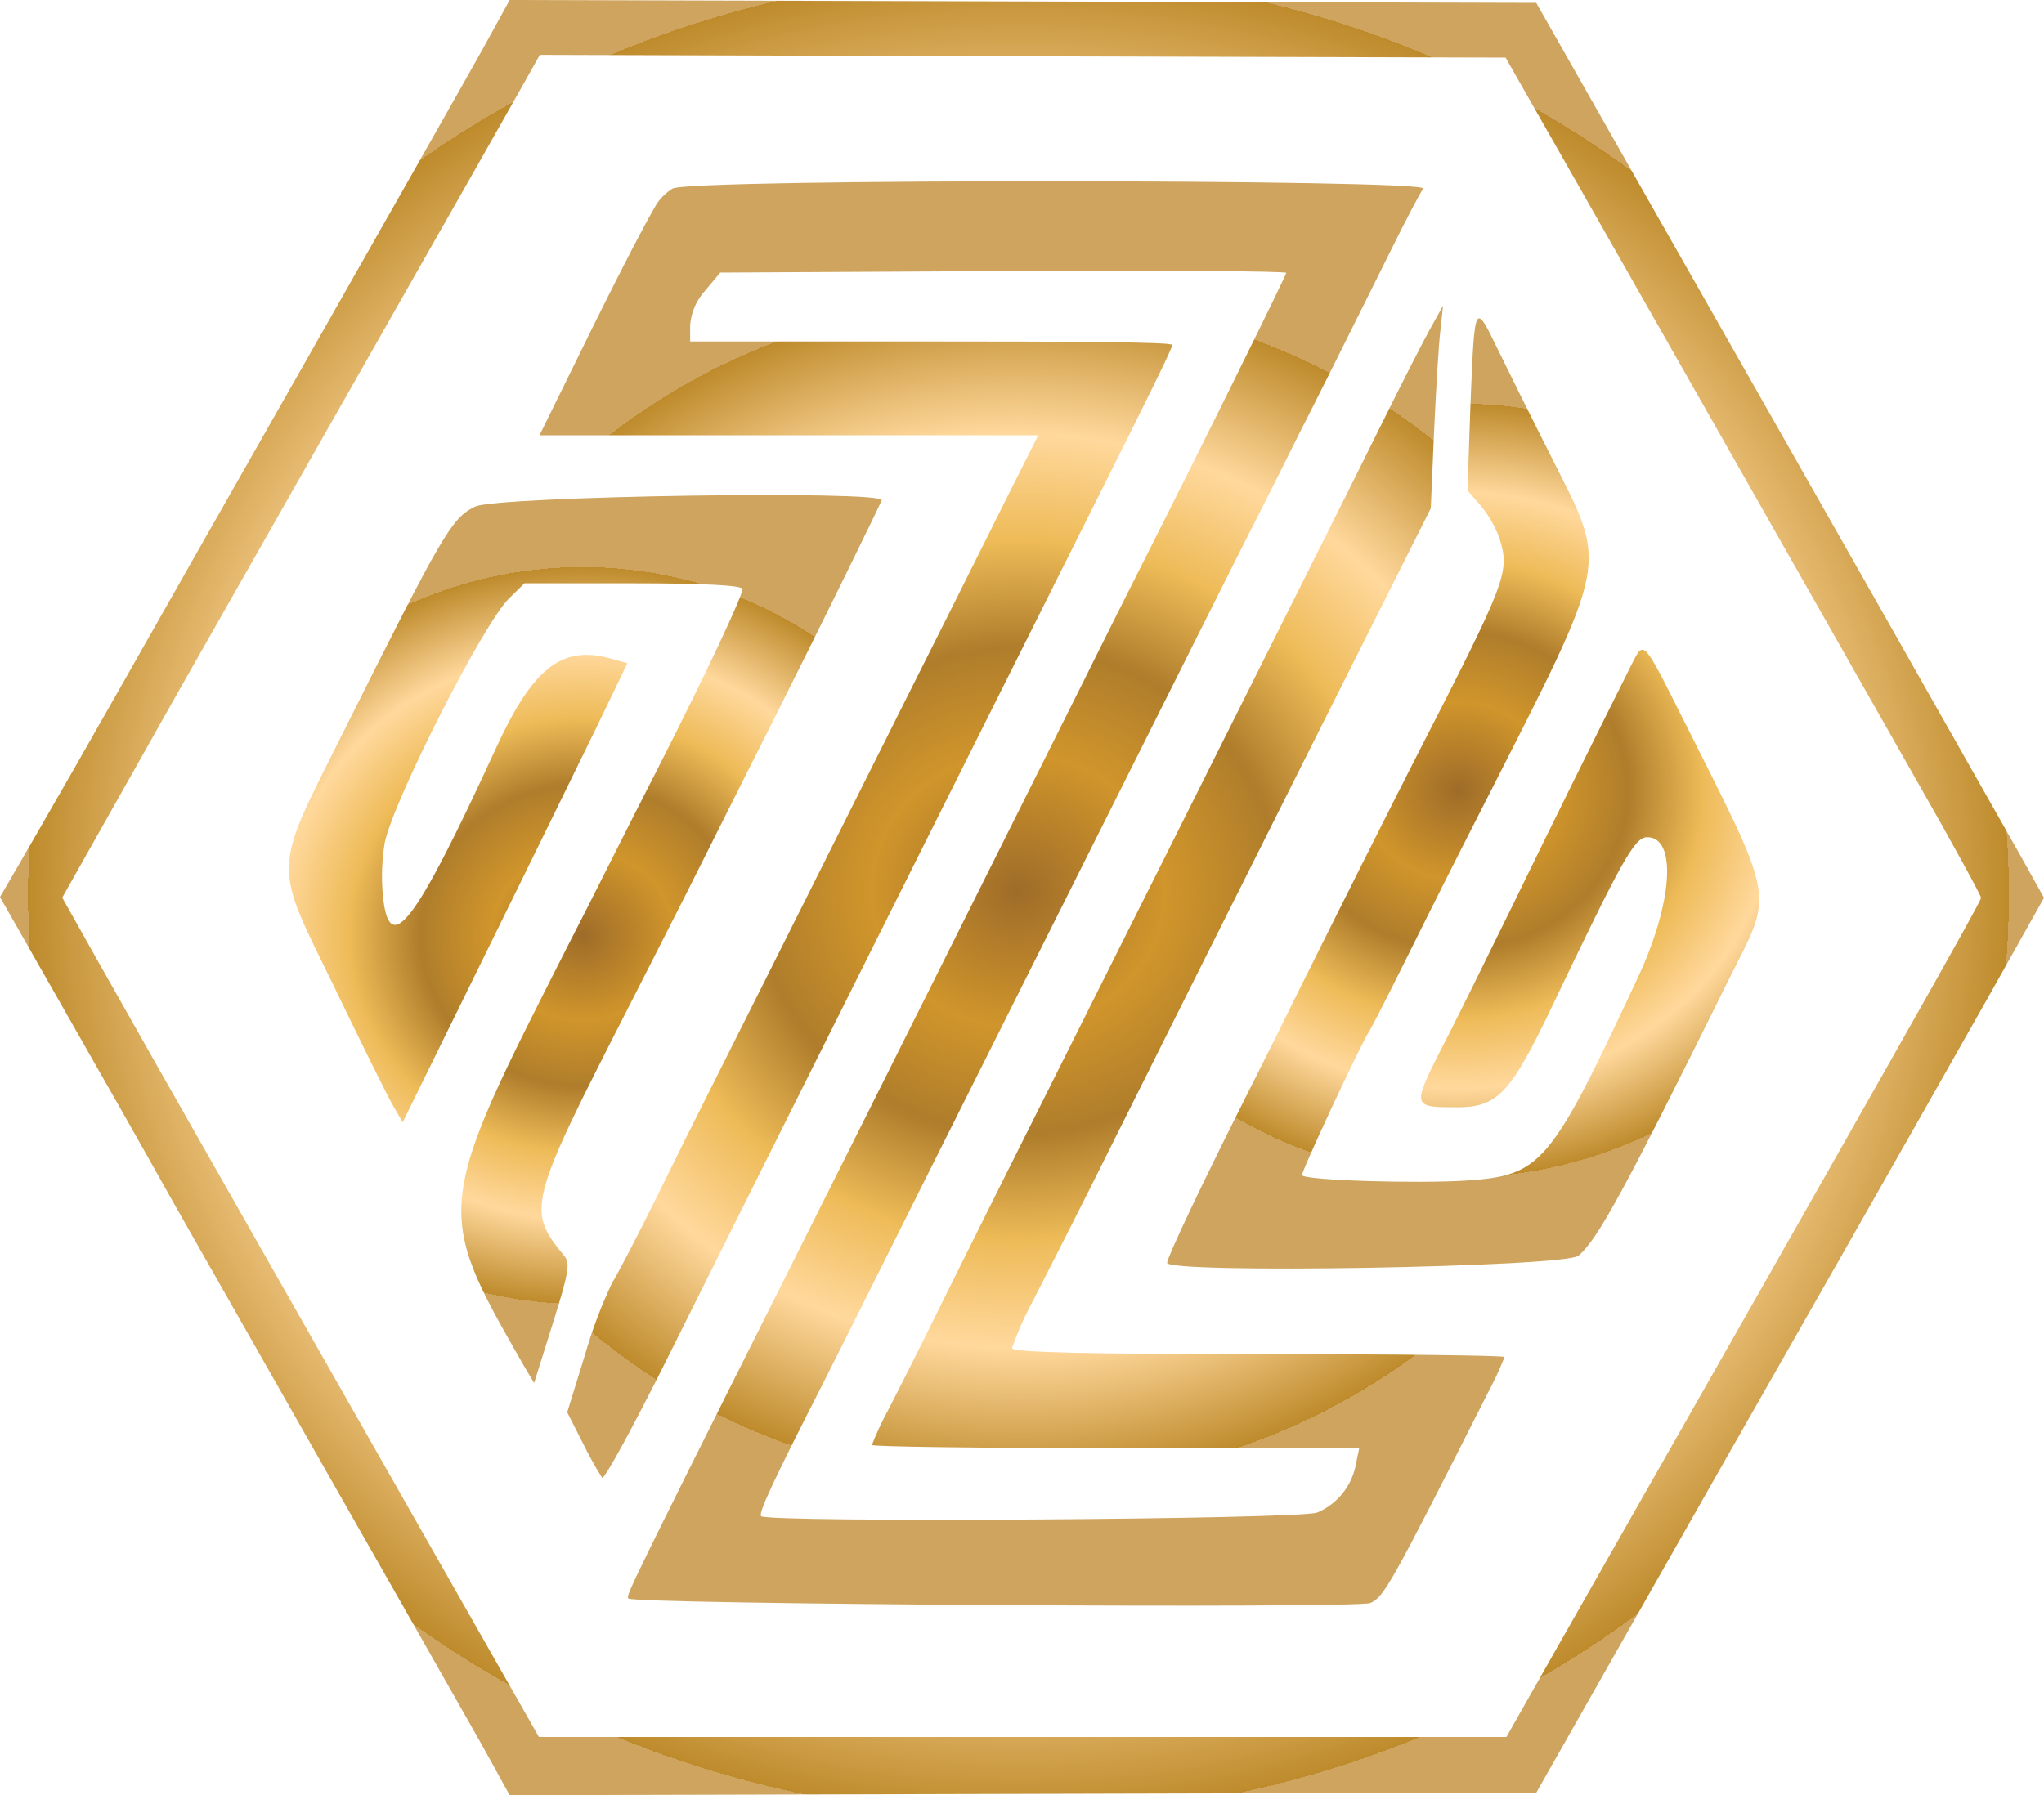
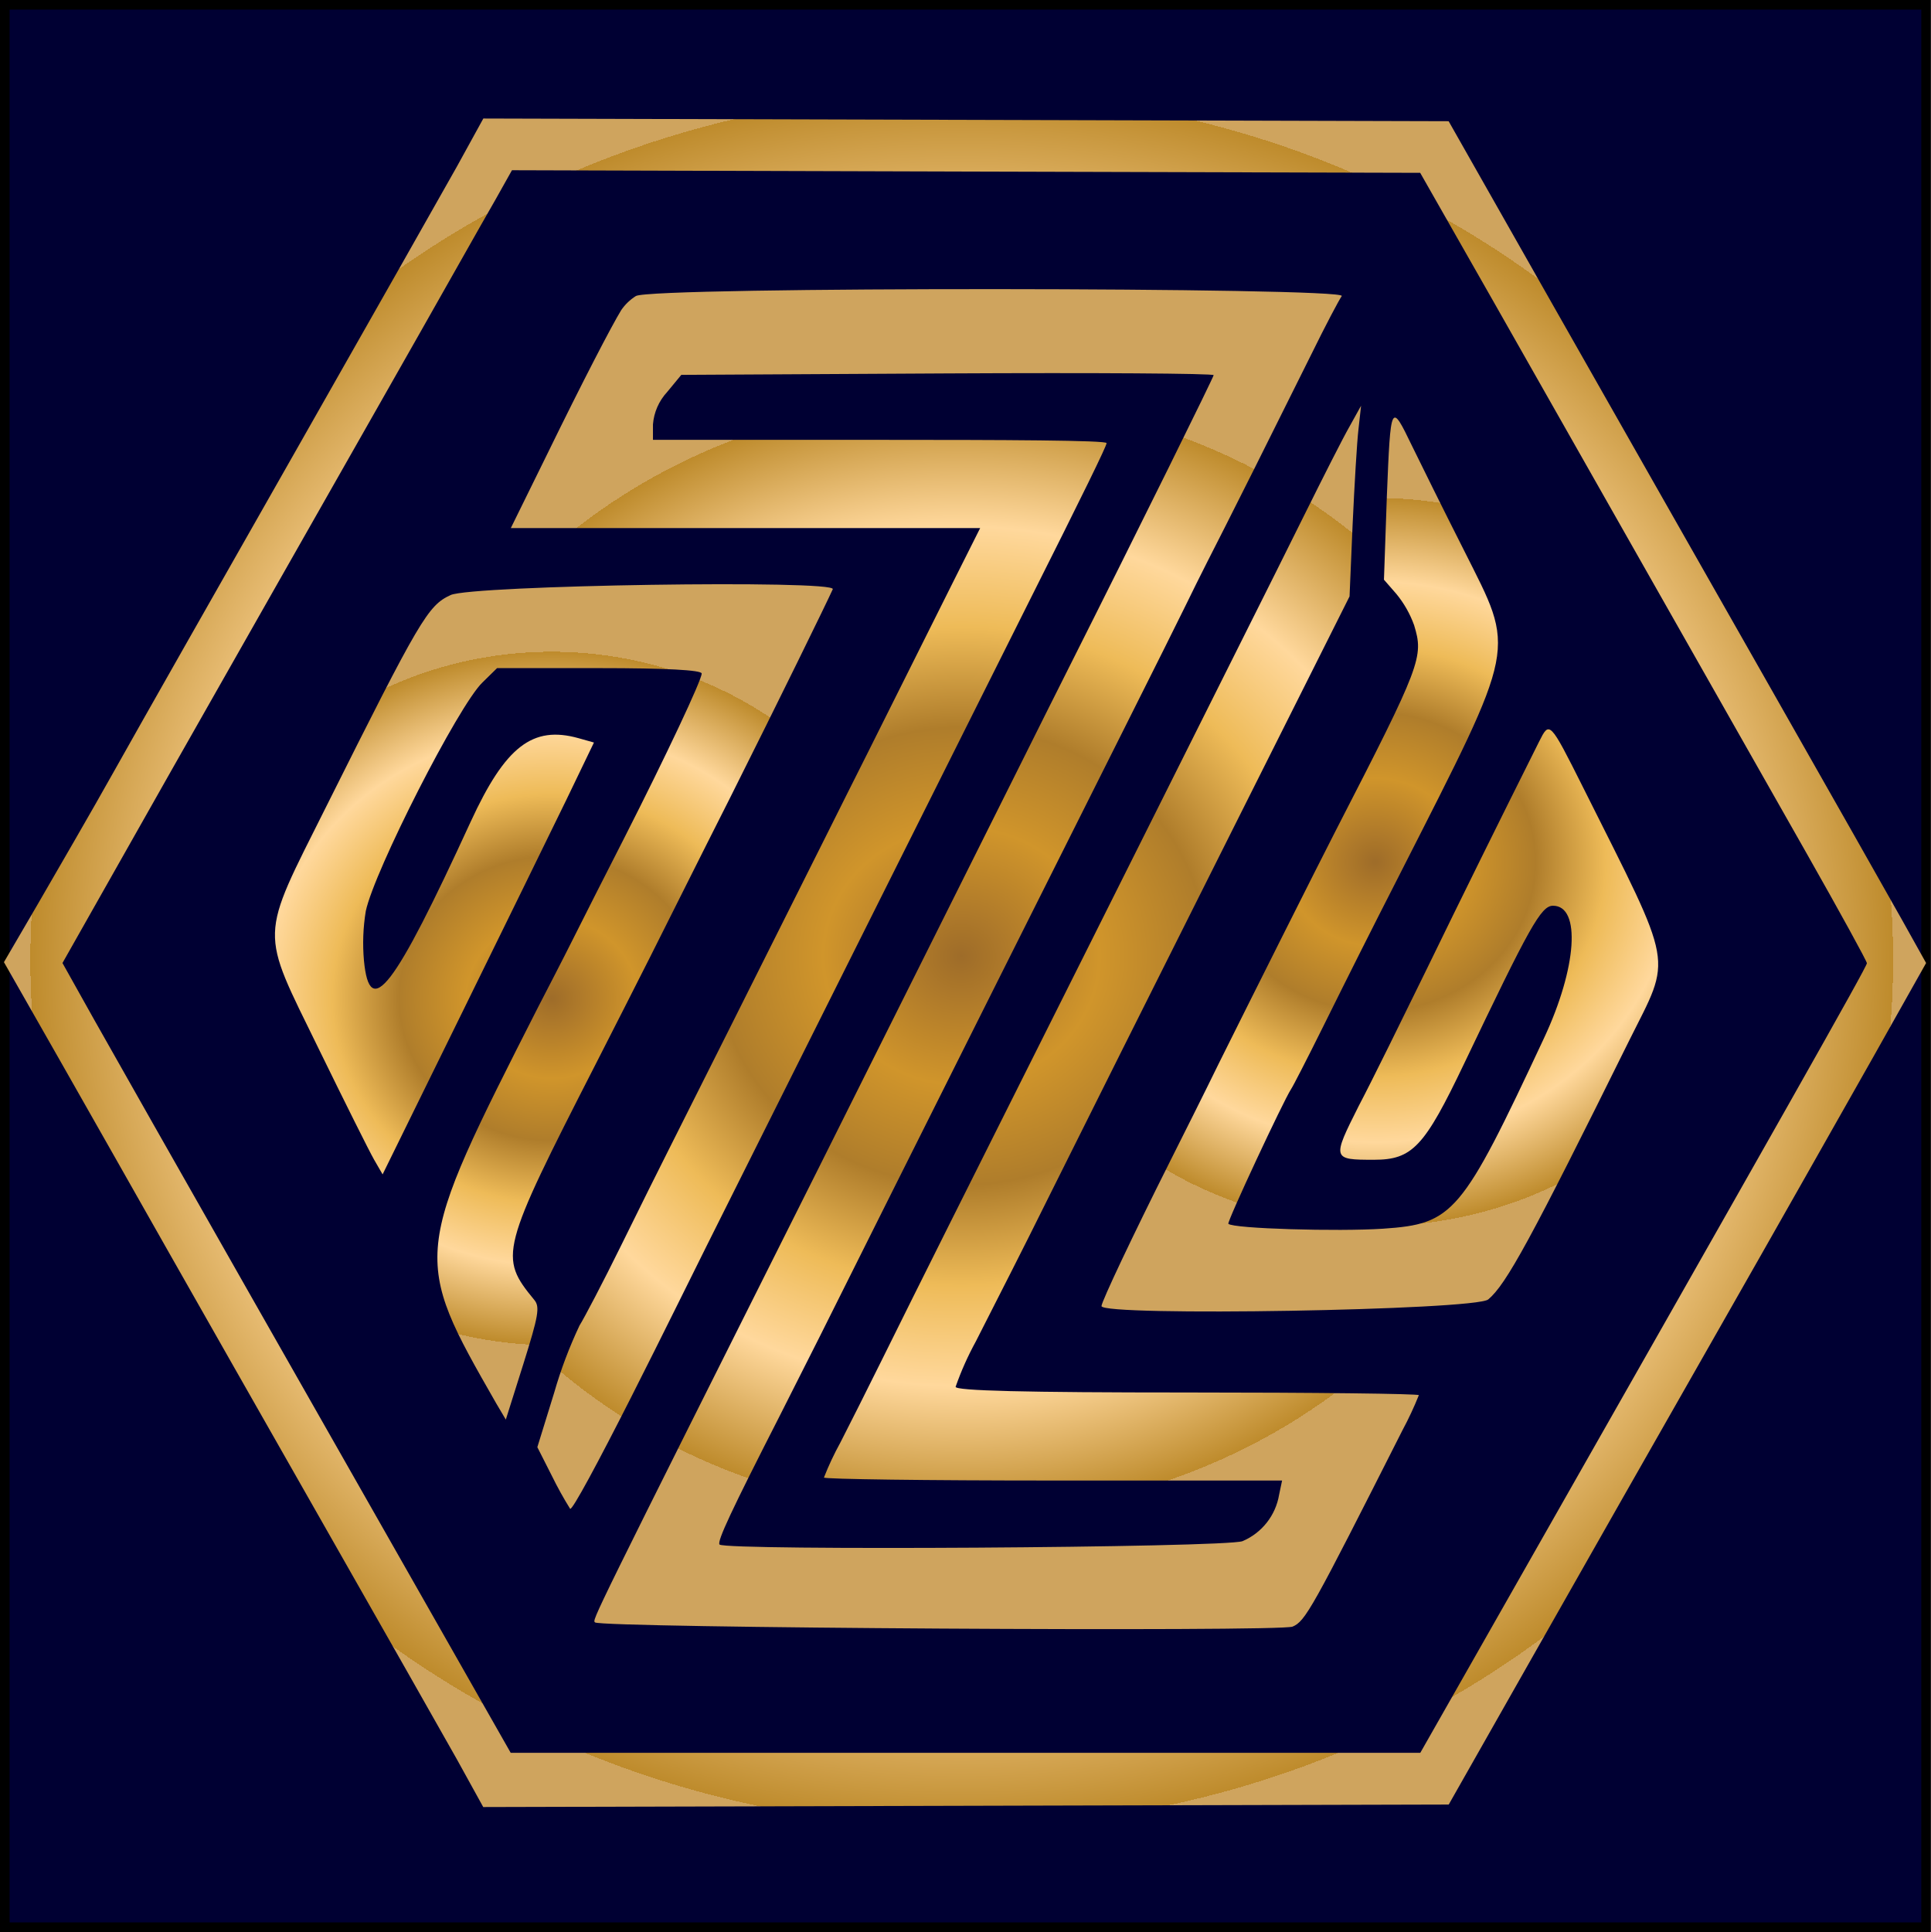
- <svg xmlns="http://www.w3.org/2000/svg" xmlns:xlink="http://www.w3.org/1999/xlink" viewBox="0 0 200 175.68">
+ <svg xmlns="http://www.w3.org/2000/svg" xmlns:xlink="http://www.w3.org/1999/xlink" viewBox="0 0 200.91 201">
  <defs>
-     <style>.cls-1{fill:url(#radial-gradient);}.cls-2{fill:url(#radial-gradient-2);}.cls-3{fill:url(#radial-gradient-3);}.cls-4{fill:url(#radial-gradient-4);}</style>
-     <radialGradient id="radial-gradient" cx="99.31" cy="93.92" r="95.95" gradientTransform="translate(-0.65 -0.73) scale(1.01 0.94)" gradientUnits="userSpaceOnUse">
+     <style>.cls-1{fill:#003;stroke:#000;stroke-miterlimit:10;}.cls-2{fill:url(#radial-gradient);}.cls-3{fill:url(#radial-gradient-2);}.cls-4{fill:url(#radial-gradient-3);}.cls-5{fill:url(#radial-gradient-4);}</style>
+     <radialGradient id="radial-gradient" cx="99.72" cy="106.26" r="95.95" gradientTransform="translate(-0.65 -0.02) scale(1.01 0.94)" gradientUnits="userSpaceOnUse">
      <stop offset="0" stop-color="#9e6c29" />
      <stop offset="0.23" stop-color="#d0952b" />
      <stop offset="0.41" stop-color="#af7d2b" />
      <stop offset="0.59" stop-color="#eebb58" />
      <stop offset="0.77" stop-color="#ffd89c" />
      <stop offset="1" stop-color="#be8b2c" />
      <stop offset="1" stop-color="#cfa45e" />
    </radialGradient>
-     <radialGradient id="radial-gradient-2" cx="99.27" cy="93.52" r="61.79" xlink:href="#radial-gradient" />
-     <radialGradient id="radial-gradient-3" cx="141.9" cy="83.08" r="40.29" xlink:href="#radial-gradient" />
-     <radialGradient id="radial-gradient-4" cx="57.08" cy="98.19" r="38.37" xlink:href="#radial-gradient" />
+     <radialGradient id="radial-gradient-2" cx="99.68" cy="105.86" r="61.79" xlink:href="#radial-gradient" />
+     <radialGradient id="radial-gradient-3" cx="142.31" cy="95.42" r="40.29" xlink:href="#radial-gradient" />
+     <radialGradient id="radial-gradient-4" cx="57.49" cy="110.53" r="38.37" xlink:href="#radial-gradient" />
  </defs>
  <g id="Layer_2" data-name="Layer 2">
    <g id="Layer_1-2" data-name="Layer 1">
-       <path class="cls-1" d="M17,117.75c2.85,5,10.16,17.89,16.24,28.56S45.59,168,47.11,170.7l2.76,5,50.22-.13,50.24-.13,8.72-15.37c4.79-8.45,13.47-23.72,19.3-33.94s13.06-23,16.12-28.41L200,87.87l-2.49-4.46C196.14,81,189.91,70,183.68,59s-16.3-28.68-22.36-39.35L150.32.28,100.09.14,49.87,0,47.12,5C45.6,7.73,38,21.13,30.25,34.76S14.09,63.19,11.58,67.63,5.42,78.44,3.5,81.76L0,87.8,5.92,98.19C9.19,103.91,14.19,112.71,17,117.75Zm.42-50c6.26-11,16-28.19,21.66-38.13s11.05-19.44,12-21.15l1.74-3.1,47.25.14,47.25.13L155,19.13c7.26,12.75,18.59,32.68,32.59,57.35,3.43,6,6.25,11.18,6.25,11.39,0,.38-8.41,15.25-41.72,73.8L147.4,170H52.73l-6.9-12.13-20.08-35.3C18.51,109.86,11.12,96.82,9.34,93.64L6.09,87.85Z" />
-       <path class="cls-2" d="M101.6,42.57l-2.91,5.8c-4.06,8.12-6.49,13-8.77,17.52-1.08,2.14-3,6-4.25,8.48-6.94,13.85-15.3,30.54-16.55,33-.79,1.55-3,6-4.89,9.84s-3.86,7.61-4.34,8.35a46.17,46.17,0,0,0-2.64,7l-1.75,5.66,1.52,3a38.92,38.92,0,0,0,1.89,3.41c.2.24,3.05-5,6.34-11.59s6.84-13.72,7.88-15.79L89.85,83.8l16.72-33.41c5.75-11.44,8.14-16.33,8.14-16.63s-10.62-.34-23.6-.34H67.53V31.81A5.61,5.61,0,0,1,69,28.44l1.47-1.76,27.69-.15c15.24-.08,27.7,0,27.7.18s-7.26,15-15.47,31.22c-.9,1.78-2.9,5.78-4.44,8.89l-21,42c-24.18,48.22-23.73,47.32-23.45,47.63.53.57,71.25,1,72.58.44s2-1.77,11.44-20.44a35.65,35.65,0,0,0,1.7-3.64c0-.15-10.85-.28-24.1-.28-17,0-24.1-.18-24.1-.59a31.42,31.42,0,0,1,2.1-4.71l3.74-7.36c.9-1.78,2.68-5.3,3.92-7.82,5.64-11.31,8.11-16.24,19.31-38.58L140,49.75l.32-7.49c.19-4.12.45-8.59.62-9.92l.26-2.43L140,32.07c-.67,1.18-2.77,5.31-4.68,9.16-4.43,8.93-5,10-22.1,44.18-14.88,29.69-17.54,35-21.89,43.79-1.42,2.89-3.37,6.75-4.31,8.58a30.83,30.83,0,0,0-1.71,3.64c0,.17,10.74.31,23.86.31H133l-.31,1.48a6.39,6.39,0,0,1-3.81,4.83c-1.86.68-53.76,1-54.41.35-.28-.31,1.25-3.57,6.26-13.39.75-1.49,2.64-5.24,4.19-8.36s10.17-20.33,19.16-38.26S121.55,53.47,123,50.66s3.29-6.58,4.19-8.35c1.62-3.18,3.56-7.06,8.89-17.78,1.47-3,2.9-5.7,3.18-6.07.67-.92-71.92-1-73.46,0a5.19,5.19,0,0,0-1.52,1.46c-1,1.63-4,7.4-7.71,15l-3.78,7.68H101.6Z" />
-       <path class="cls-3" d="M146.73,52.71c1,3.31.78,3.95-8.17,21.39-1.81,3.52-8.78,17.41-12.17,24.25-1.47,3-3.77,7.57-5.11,10.24-3.8,7.56-7.08,14.5-7.08,15,0,1.1,38.89.44,40.24-.69,1.87-1.56,4.43-6.25,14.66-26.92,4.49-9,4.82-7.17-4.75-26.27-3.55-7.08-3.53-7-4.63-4.82-4.15,8.29-8,16.08-11.76,23.81-2.45,5-5.58,11.38-7,14.08-2.78,5.52-2.75,5.59,1.58,5.59,4,0,5.25-1.32,9.39-10,6.81-14.25,8-16.43,9.25-16.43,2.93,0,2.49,6.46-.94,13.78-8.57,18.33-9.41,19.32-16.74,19.82-4.68.31-15.6,0-16.1-.51-.17-.17,5.71-12.76,6.52-14,.21-.3,1.7-3.21,3.32-6.47,2.9-5.84,4.68-9.4,8.05-16,12.3-24.2,12-22.88,6.65-33.55-2.1-4.15-4.53-9.06-5.43-10.91-2.21-4.57-2.22-4.54-2.62,5.26L143.59,48l1.29,1.48A10.93,10.93,0,0,1,146.73,52.71Z" />
-       <path class="cls-4" d="M38.51,108.3l.89,1.54,8.1-16.48c4.45-9.07,9.41-19.17,11-22.45l2.89-6-1.6-.45c-4.79-1.34-7.62.86-11.23,8.7-8,17.41-10.5,20.67-11.1,14.44a20.46,20.46,0,0,1,.19-5.15c.89-4.21,9.65-21.42,12.15-23.87l1.52-1.49H62c6.89,0,10.65.2,10.65.56,0,.69-3.71,8.56-8,17-1.82,3.56-4.22,8.29-5.33,10.51s-2.78,5.5-3.69,7.27c-13.15,25.87-13.15,25.9-4.37,41.24l1,1.69,1.82-5.8c1.57-5,1.73-5.92,1.14-6.64-3.71-4.51-3.57-5.08,6.39-24.56,1.82-3.56,4.34-8.53,5.59-11s5-10,8.39-16.7c5.16-10.29,10-20.18,10.68-21.69.44-1-37.61-.42-39.77.61-2.32,1.12-3.13,2.54-12.9,22.06-7,14-6.94,12.57-.8,25.15C35.42,102.24,38,107.45,38.51,108.3Z" />
+       <rect class="cls-1" x="0.5" y="0.5" width="199.91" height="200" />
+       <path class="cls-2" d="M17.45,130.09c2.84,5,10.16,17.89,16.24,28.56S46,180.3,47.52,183l2.76,5,50.22-.13,50.24-.13,8.72-15.37c4.79-8.45,13.47-23.72,19.3-33.94s13.06-23,16.12-28.41l5.53-9.83-2.49-4.46c-1.37-2.45-7.6-13.43-13.83-24.39S167.79,42.68,161.73,32l-11-19.39-50.22-.14-50.22-.14-2.75,5C46,20.07,38.41,33.47,30.66,47.1S14.5,75.53,12,80,5.83,90.78,3.91,94.1l-3.5,6,5.92,10.39C9.6,116.25,14.6,125.05,17.45,130.09Zm.42-50c6.25-11,16-28.19,21.66-38.13s11-19.44,12-21.15l1.74-3.1,47.25.14,47.25.13,7.67,13.47C162.69,44.22,174,64.15,188,88.82c3.43,6.05,6.25,11.18,6.25,11.39,0,.38-8.42,15.25-41.72,73.8l-4.75,8.35H53.14l-6.9-12.13-20.08-35.3C18.92,122.2,11.53,109.17,9.75,106L6.5,100.19Z" />
+       <path class="cls-3" d="M102,54.91l-2.91,5.8L90.33,78.23c-1.09,2.14-3,6-4.25,8.48-6.94,13.85-15.3,30.54-16.55,33-.79,1.55-3,6-4.89,9.84s-3.87,7.61-4.34,8.35a46.17,46.17,0,0,0-2.64,7l-1.75,5.66,1.52,3a38.92,38.92,0,0,0,1.89,3.41c.2.24,3-5,6.34-11.59s6.84-13.72,7.88-15.79,8.56-17.12,16.72-33.42L107,62.73c5.75-11.44,8.14-16.33,8.14-16.63s-10.62-.34-23.6-.34H67.94V44.15a5.61,5.61,0,0,1,1.48-3.37L70.89,39l27.69-.15c15.24-.08,27.7,0,27.7.18S119,54,110.81,70.27c-.9,1.78-2.9,5.78-4.45,8.89s-11,22-21,42c-24.18,48.22-23.73,47.32-23.45,47.63.53.57,71.25,1,72.58.44s2-1.77,11.44-20.44a35.65,35.65,0,0,0,1.7-3.64c0-.15-10.85-.28-24.1-.28-17,0-24.1-.18-24.1-.59a31.42,31.42,0,0,1,2.1-4.71l3.74-7.36c.9-1.78,2.68-5.3,3.92-7.82,5.64-11.31,8.11-16.24,19.31-38.58l11.92-23.76.32-7.49c.19-4.12.45-8.59.61-9.92l.27-2.43-1.2,2.16c-.68,1.18-2.77,5.31-4.68,9.16-4.43,8.93-5,10-22.1,44.19-14.88,29.68-17.54,35-21.89,43.78-1.43,2.89-3.37,6.75-4.31,8.58a30.83,30.83,0,0,0-1.71,3.64c0,.17,10.74.31,23.86.31H133.4l-.31,1.48a6.39,6.39,0,0,1-3.81,4.83c-1.86.68-53.76,1-54.41.35-.29-.31,1.25-3.57,6.26-13.39L85.32,139c1.54-3.11,10.17-20.33,19.15-38.26S122,65.81,123.36,63s3.29-6.58,4.19-8.35c1.61-3.18,3.56-7.06,8.89-17.78,1.47-3,2.9-5.7,3.17-6.07.68-.92-71.91-1-73.45,0a5.19,5.19,0,0,0-1.52,1.46c-1,1.63-4,7.4-7.71,15l-3.78,7.68H102Z" />
+       <path class="cls-4" d="M147.14,65.05c1,3.31.78,4-8.17,21.39-1.81,3.52-8.78,17.41-12.18,24.25-1.46,3-3.76,7.57-5.1,10.24-3.8,7.56-7.08,14.5-7.08,14.95,0,1.1,38.89.44,40.24-.69,1.87-1.56,4.43-6.25,14.66-26.92,4.48-9,4.81-7.17-4.75-26.27-3.55-7.08-3.53-7-4.63-4.82-4.15,8.29-8,16.08-11.76,23.81-2.45,5-5.58,11.38-7,14.08-2.78,5.52-2.76,5.59,1.58,5.59,4,0,5.25-1.32,9.39-10,6.81-14.25,8-16.43,9.25-16.43,2.93,0,2.49,6.46-.94,13.78-8.57,18.33-9.41,19.32-16.74,19.82-4.68.31-15.6,0-16.1-.51-.17-.17,5.71-12.76,6.52-14,.21-.3,1.7-3.21,3.32-6.47,2.9-5.84,4.68-9.4,8.05-16,12.3-24.2,12-22.88,6.65-33.55-2.1-4.15-4.53-9.06-5.43-10.91-2.21-4.57-2.22-4.54-2.62,5.26L144,60.31l1.29,1.48A10.93,10.93,0,0,1,147.14,65.05Z" />
+       <path class="cls-5" d="M38.92,120.64l.89,1.54,8.1-16.48c4.45-9.07,9.41-19.17,11-22.45l2.89-6-1.6-.45c-4.79-1.34-7.62.86-11.23,8.7-8,17.41-10.5,20.67-11.1,14.44a20.46,20.46,0,0,1,.19-5.15C38.94,90.61,47.7,73.4,50.2,71l1.52-1.49H62.36c6.89,0,10.65.2,10.65.56,0,.69-3.71,8.56-8,17-1.82,3.56-4.22,8.29-5.33,10.51S56.91,103,56,104.76c-13.15,25.87-13.15,25.9-4.37,41.24l1,1.69,1.83-5.8c1.57-5,1.73-5.92,1.14-6.64-3.71-4.51-3.57-5.08,6.39-24.56,1.82-3.56,4.34-8.53,5.59-11s5-10,8.39-16.7c5.16-10.29,10-20.18,10.68-21.69.44-1-37.61-.42-39.77.61C44.52,63,43.7,64.4,33.94,83.92c-7,14-6.94,12.57-.8,25.15C35.83,114.58,38.43,119.79,38.92,120.64Z" />
    </g>
  </g>
</svg>
